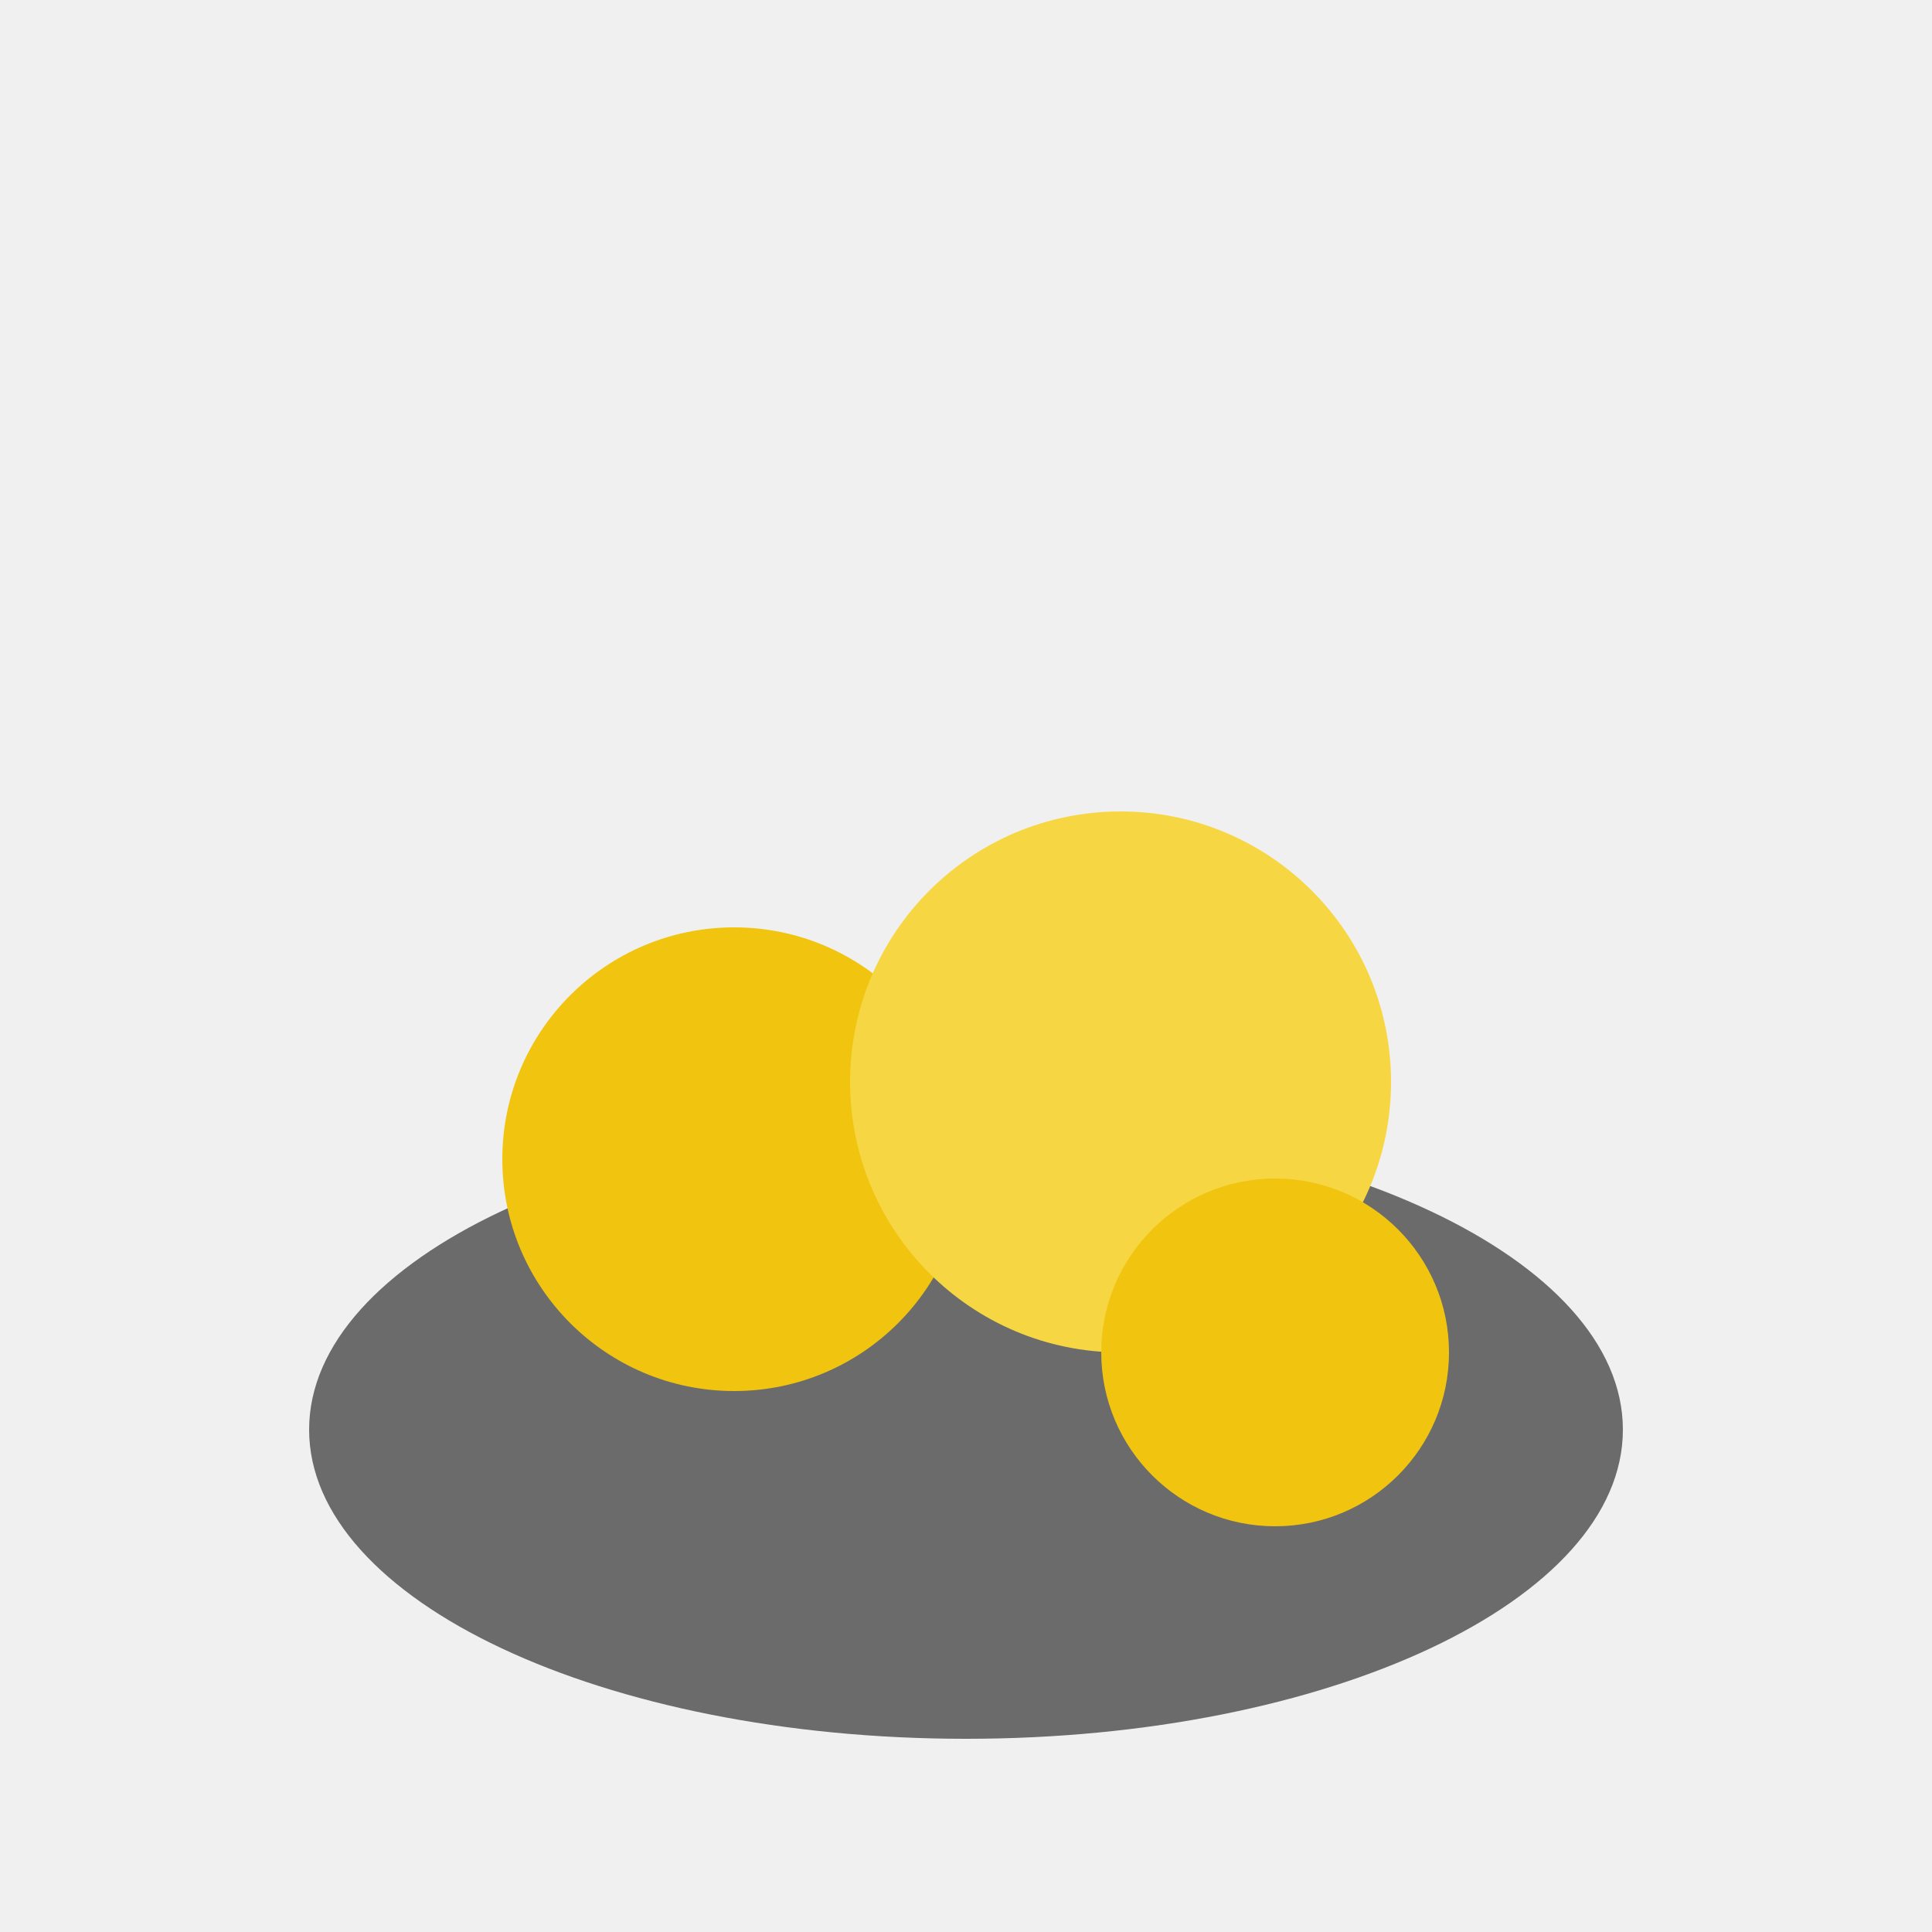
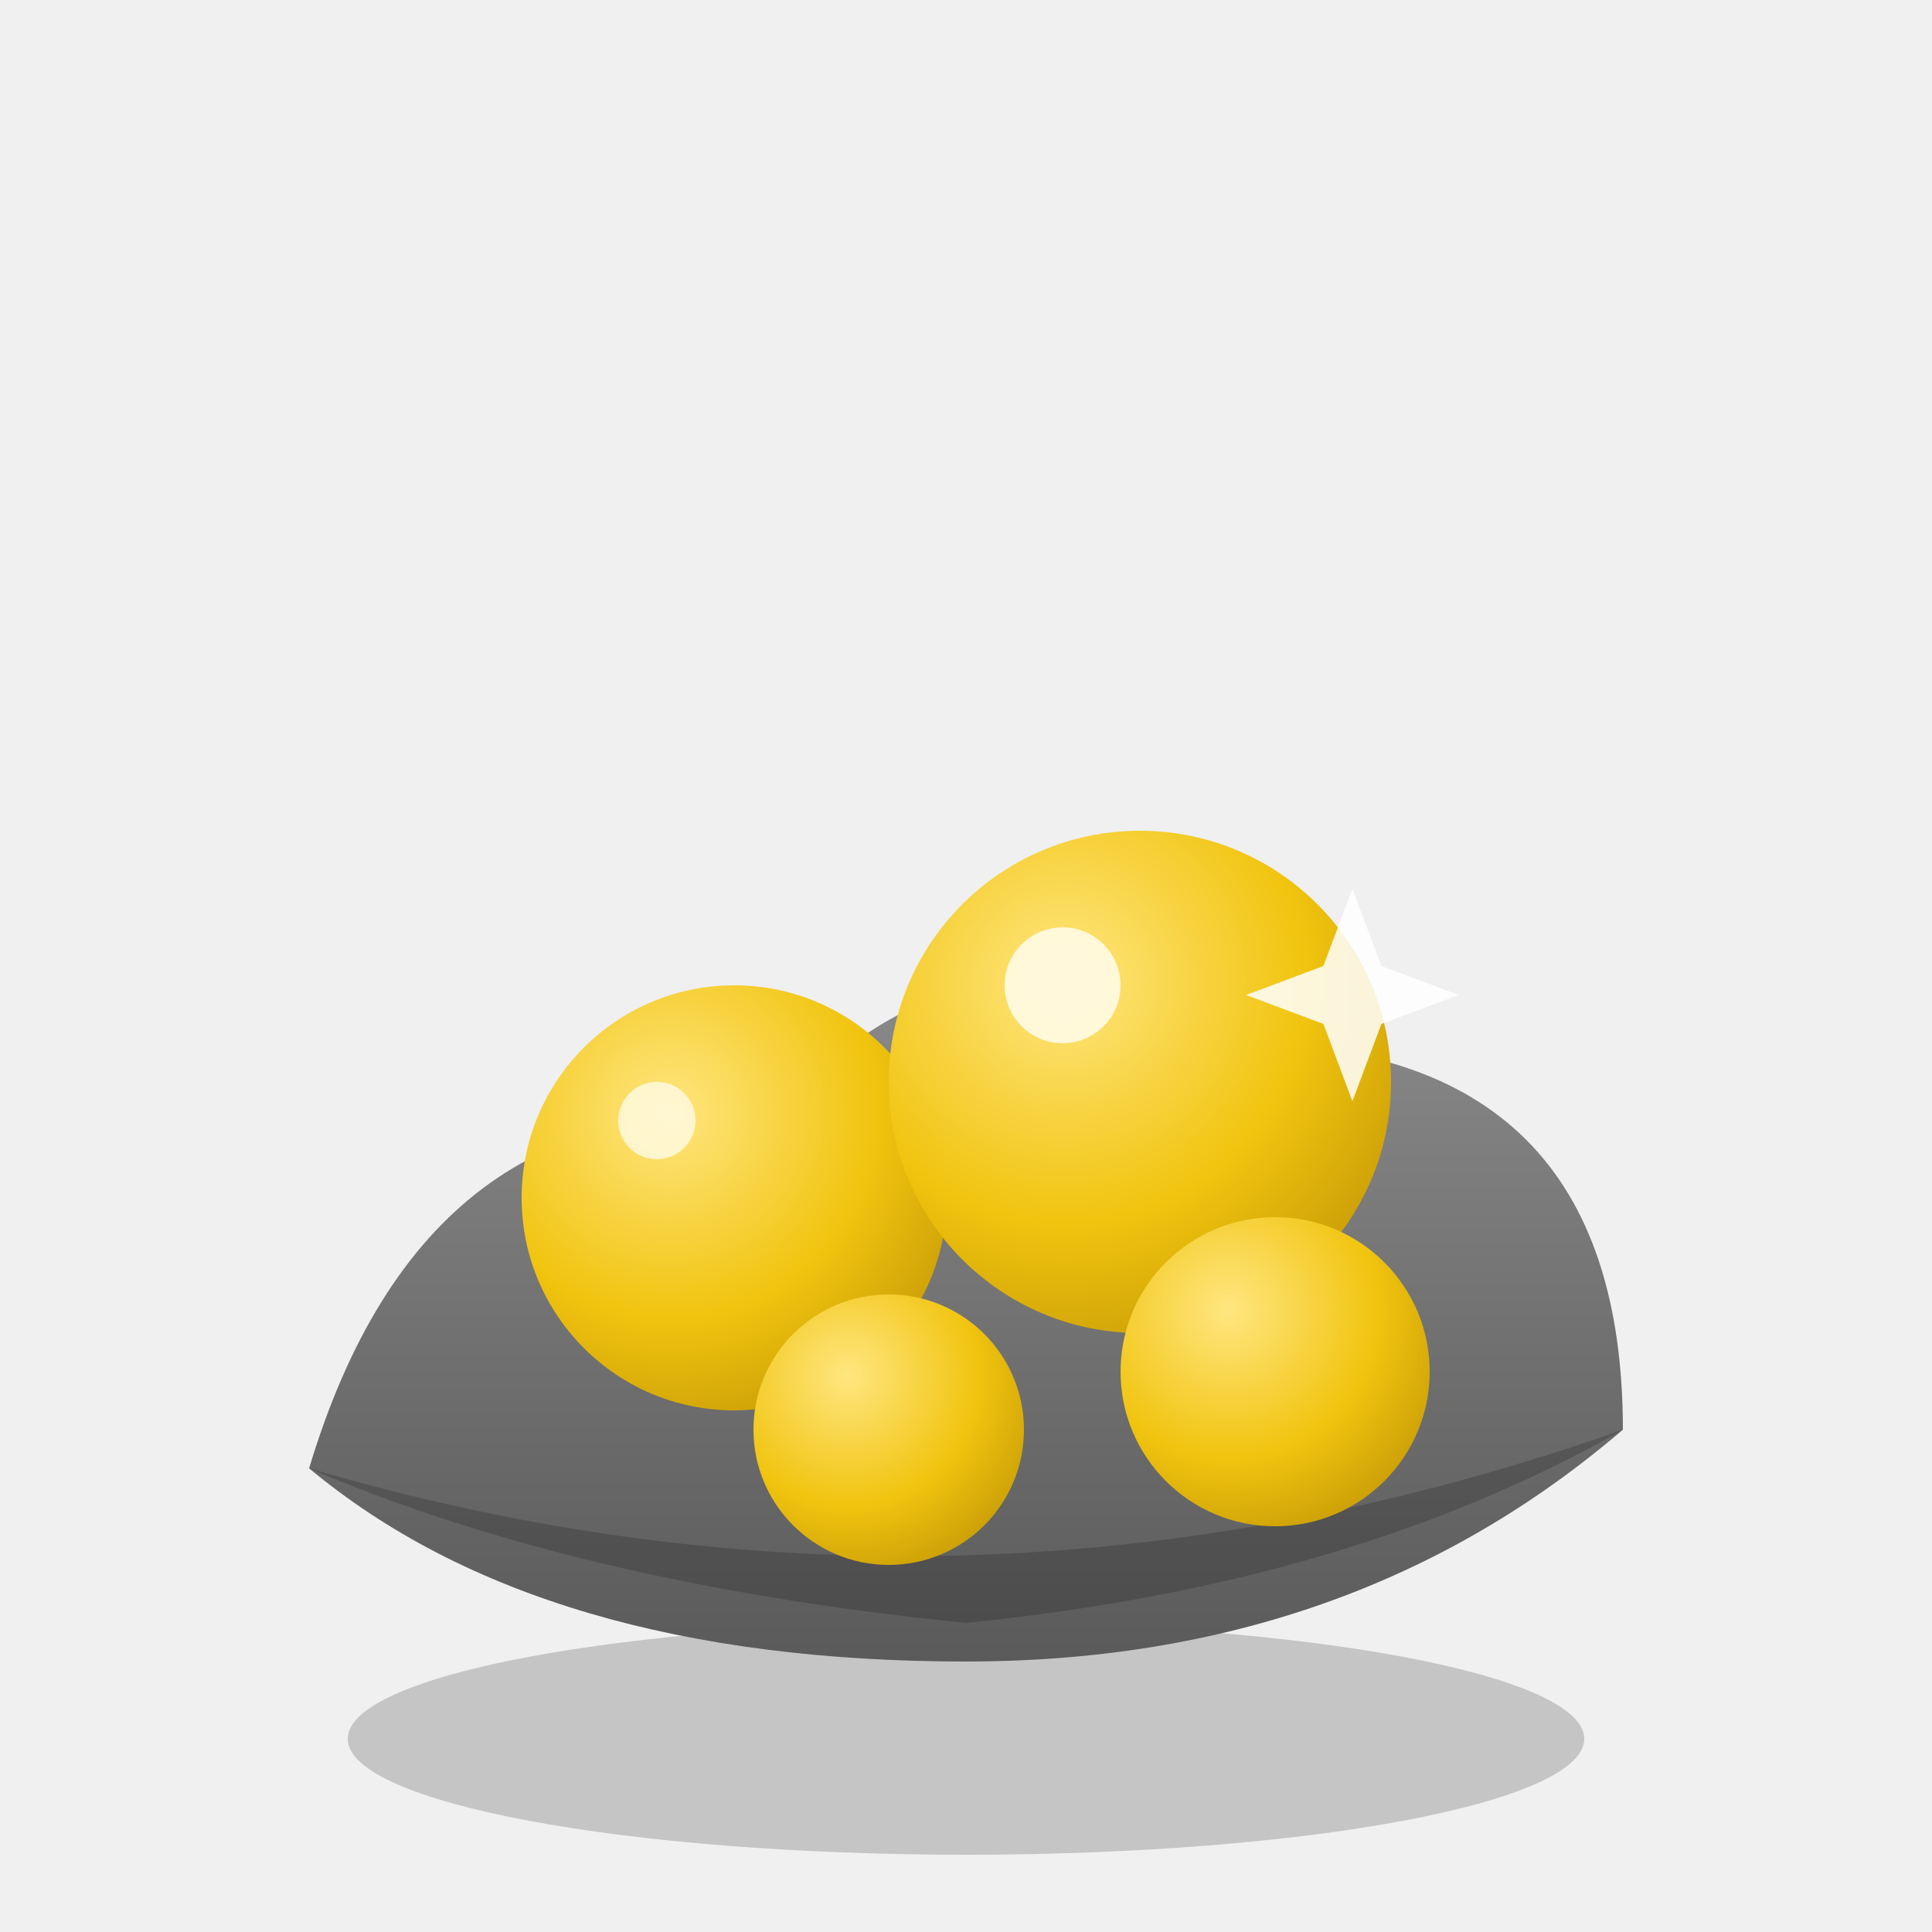
<svg xmlns="http://www.w3.org/2000/svg" viewBox="0 0 100 100">
-   <ellipse cx="50" cy="74" rx="34" ry="16" fill="#6b6b6b" />
-   <circle cx="38" cy="60" r="12" fill="#f1c40f" />
-   <circle cx="58" cy="56" r="14" fill="#f6d743" />
-   <circle cx="66" cy="70" r="9" fill="#f1c40f" />
+   <defs>
+     <linearGradient id="rock" x1="0" y1="0" x2="0" y2="1">
+       <stop offset="0" stop-color="#8a8a8a" />
+       <stop offset="1" stop-color="#5a5a5a" />
+     </linearGradient>
+     <radialGradient id="nug" cx="0.35" cy="0.3" r="0.8">
+       <stop offset="0" stop-color="#ffe680" />
+       <stop offset="0.6" stop-color="#f1c40f" />
+       <stop offset="1" stop-color="#c79b06" />
+     </radialGradient>
+   </defs>
+   <ellipse cx="50" cy="90" rx="32" ry="6" fill="#000000" opacity="0.18" />
+   <path d="M16 76 Q22 56 40 58 Q50 46 64 54 Q84 54 84 74 Q70 86 50 86 Q28 86 16 76Z" fill="url(#rock)" />
+   <path d="M16 76 Q50 86 84 74 Q70 82 50 84 Q30 82 16 76Z" fill="#000000" opacity="0.18" />
+   <circle cx="38" cy="62" r="11" fill="url(#nug)" />
+   <circle cx="59" cy="56" r="13" fill="url(#nug)" />
+   <circle cx="66" cy="71" r="8" fill="url(#nug)" />
+   <circle cx="46" cy="74" r="7" fill="url(#nug)" />
+   <circle cx="55" cy="51" r="3" fill="#fffbe6" opacity="0.9" />
+   <circle cx="34" cy="58" r="2" fill="#fffbe6" opacity="0.8" />
+   <path d="M70 46 l1.5 4 l4 1.5 l-4 1.5 l-1.5 4 l-1.5 -4 l-4 -1.5 l4 -1.5Z" fill="#ffffff" opacity="0.85" />
</svg>
